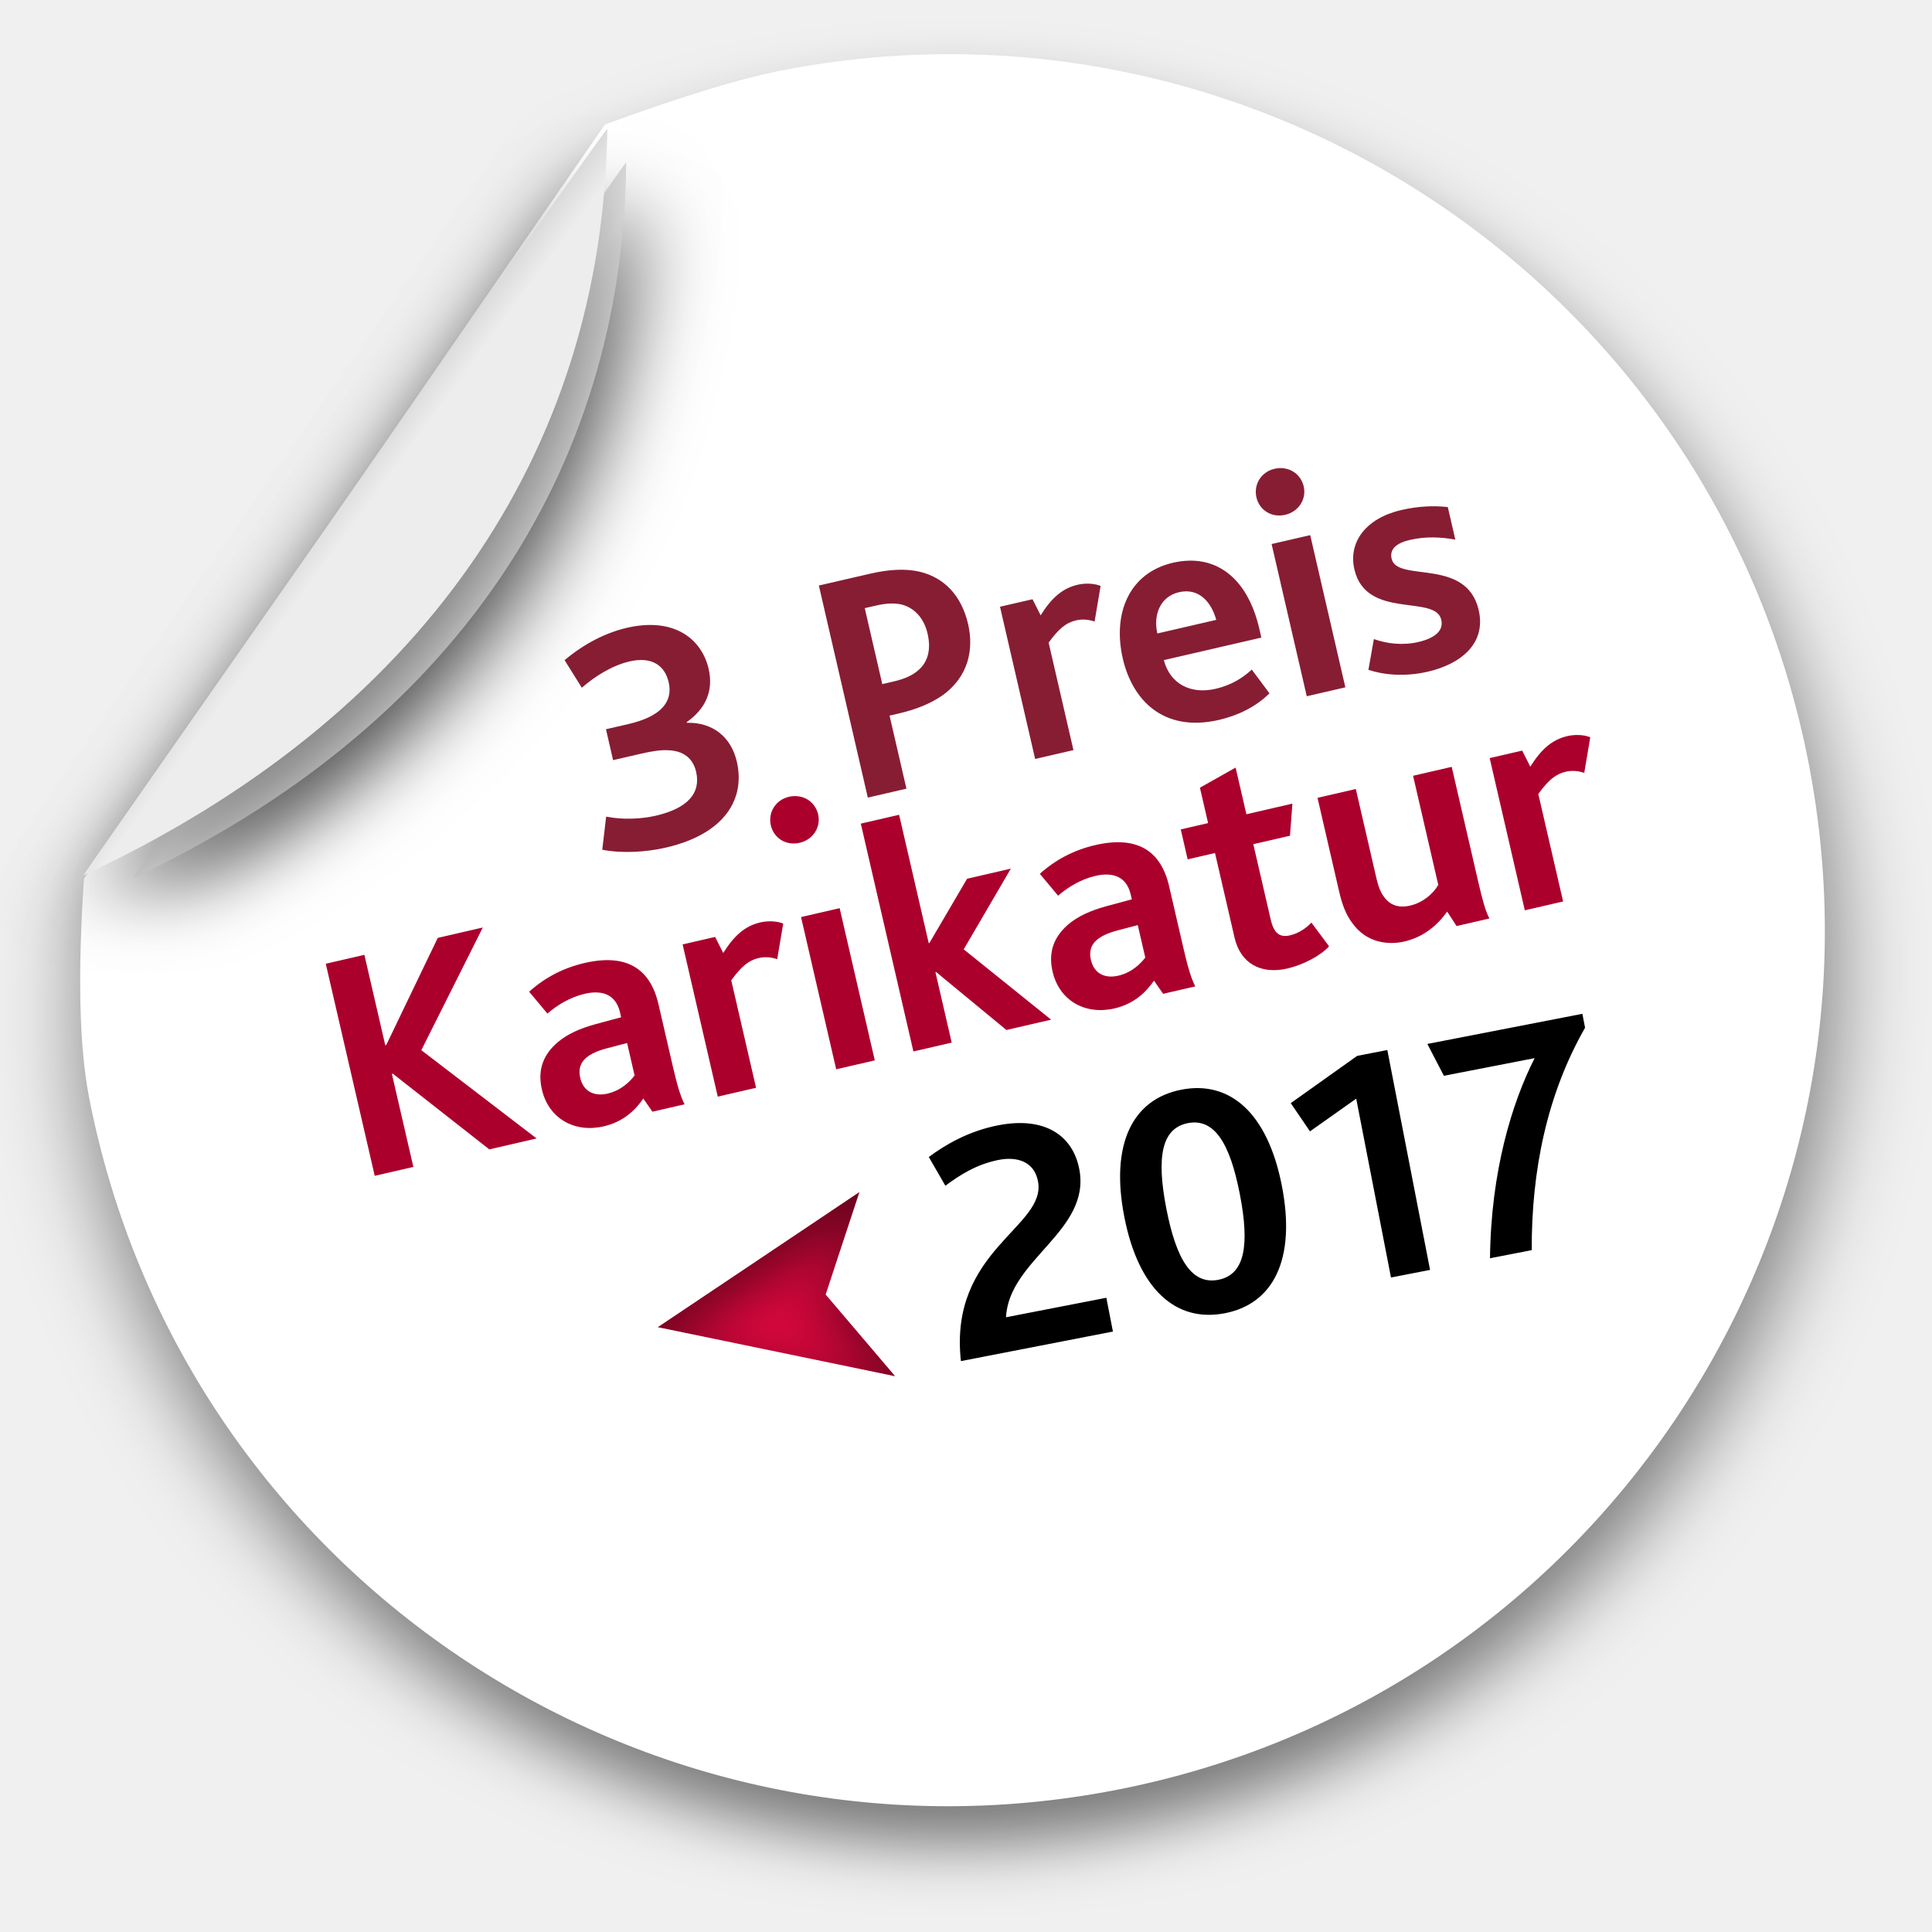
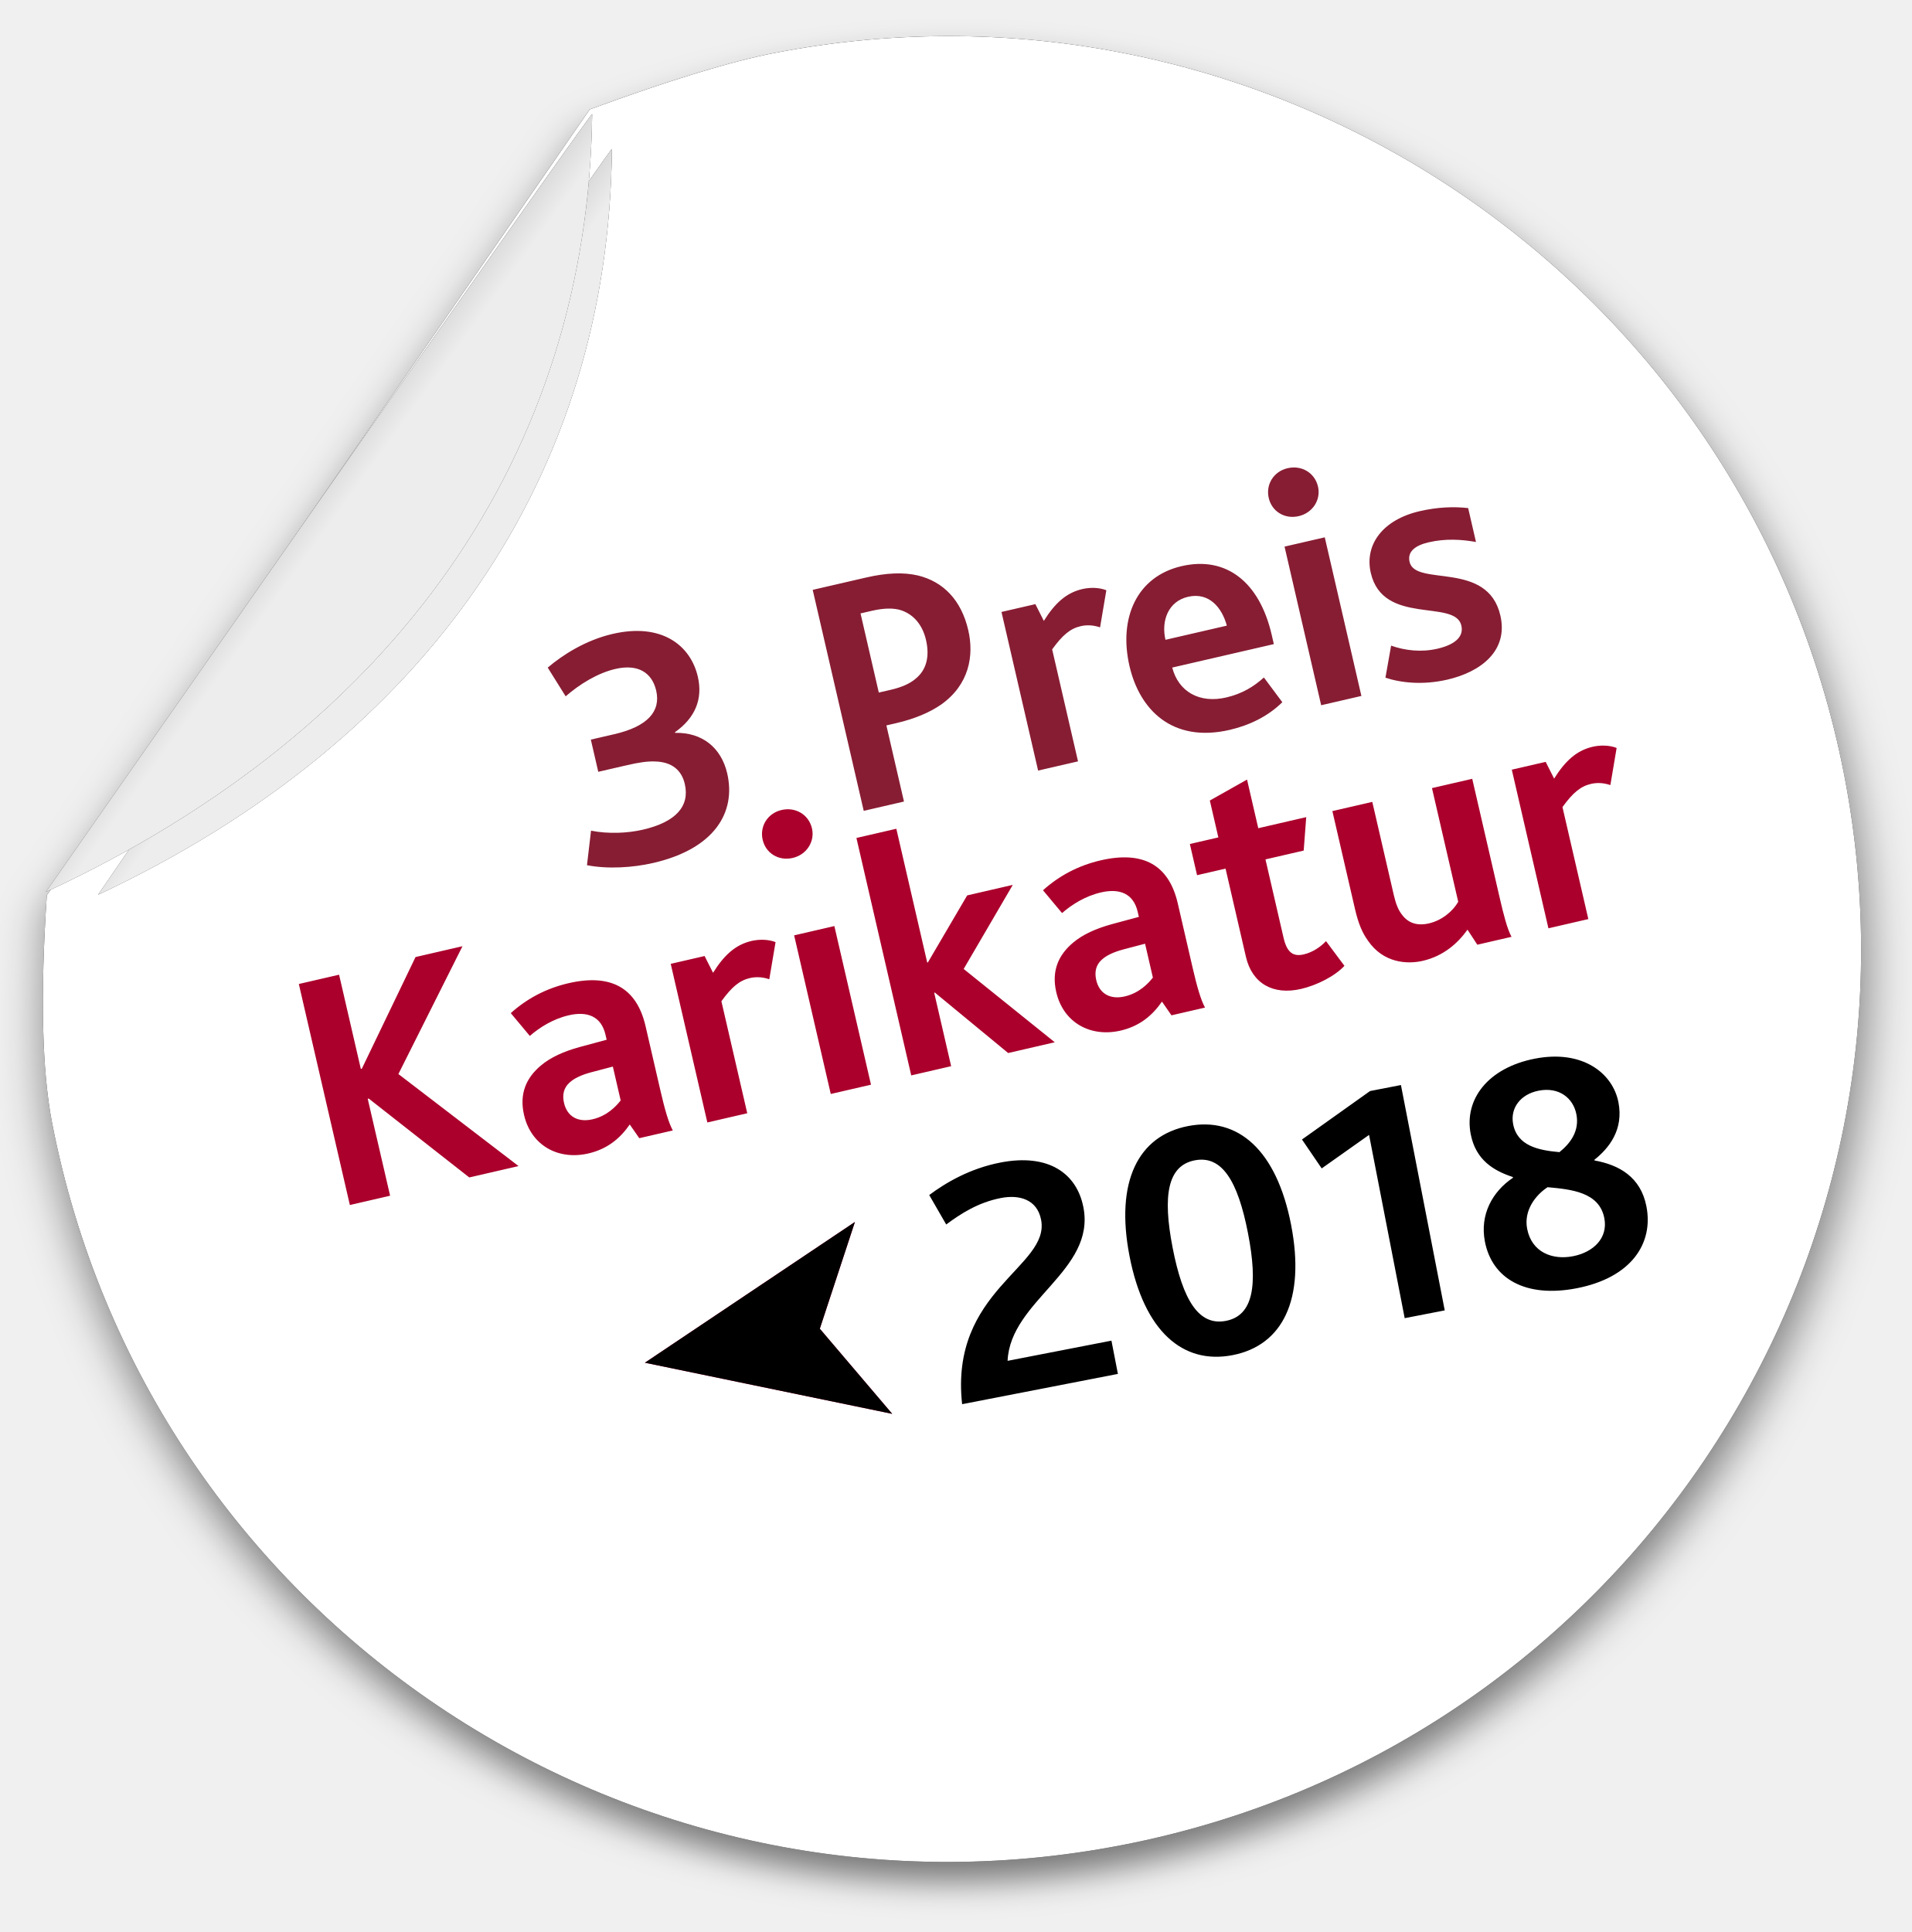
- <svg xmlns="http://www.w3.org/2000/svg" xmlns:xlink="http://www.w3.org/1999/xlink" width="99px" height="99px" viewBox="0 0 99 99" version="1.1">
+ <svg xmlns="http://www.w3.org/2000/svg" xmlns:xlink="http://www.w3.org/1999/xlink" width="94px" height="95px" viewBox="0 0 94 95" version="1.1">
  <defs>
    <path d="M44.882,89.763 C69.669,89.763 89.763,69.669 89.763,44.882 C89.763,20.094 69.669,0 44.882,0 C42.727,0 39.587,0.33 35.461,0.99 L1.882,33.828 C0.627,38.568 0,42.253 0,44.882 C0,69.669 20.094,89.763 44.882,89.763 Z" id="path-1" />
-     <filter x="-7.8%" y="-5.6%" width="115.6%" height="115.6%" filterUnits="objectBoundingBox" id="filter-2">
-       <feOffset dx="0" dy="2" in="SourceAlpha" result="shadowOffsetOuter1" />
-       <feGaussianBlur stdDeviation="2" in="shadowOffsetOuter1" result="shadowBlurOuter1" />
+     <filter x="-3.9%" y="-2.8%" width="107.8%" height="107.8%" filterUnits="objectBoundingBox" id="filter-2">
+       <feOffset dx="0" dy="1" in="SourceAlpha" result="shadowOffsetOuter1" />
+       <feGaussianBlur stdDeviation="1" in="shadowOffsetOuter1" result="shadowBlurOuter1" />
      <feColorMatrix values="0 0 0 0 0   0 0 0 0 0   0 0 0 0 0  0 0 0 0.5 0" type="matrix" in="shadowBlurOuter1" />
    </filter>
    <linearGradient x1="54.455%" y1="50%" x2="32.77%" y2="27.37%" id="linearGradient-3">
      <stop stop-color="#FFFFFF" stop-opacity="0.5" offset="0%" />
      <stop stop-color="#000000" stop-opacity="0.5" offset="100%" />
    </linearGradient>
-     <path d="M4.363,34.285 C21.851,29.868 32.966,18.757 36.155,3.118 C36.201,2.888 4.363,34.285 4.363,34.285 Z" id="path-4" />
-     <filter x="-22.0%" y="-16.0%" width="144.0%" height="144.9%" filterUnits="objectBoundingBox" id="filter-5">
-       <feOffset dx="0" dy="2" in="SourceAlpha" result="shadowOffsetOuter1" />
-       <feGaussianBlur stdDeviation="2" in="shadowOffsetOuter1" result="shadowBlurOuter1" />
-       <feColorMatrix values="0 0 0 0 0   0 0 0 0 0   0 0 0 0 0  0 0 0 0.5 0" type="matrix" in="shadowBlurOuter1" />
-     </filter>
-     <path d="M1.87,33.661 C20.386,29.068 32.155,17.512 35.531,1.248 C35.581,1.009 1.87,33.661 1.87,33.661 Z" id="path-6" />
-     <filter x="-20.8%" y="-15.4%" width="141.6%" height="143.2%" filterUnits="objectBoundingBox" id="filter-7">
-       <feOffset dx="0" dy="2" in="SourceAlpha" result="shadowOffsetOuter1" />
-       <feGaussianBlur stdDeviation="2" in="shadowOffsetOuter1" result="shadowBlurOuter1" />
-       <feColorMatrix values="0 0 0 0 0   0 0 0 0 0   0 0 0 0 0  0 0 0 0.5 0" type="matrix" in="shadowBlurOuter1" />
-     </filter>
-     <polygon id="path-8" points="26.362 62.004 37.82 66.792 35.124 62.004 37.82 57.181" />
-     <filter x="-17.5%" y="-20.8%" width="134.9%" height="141.6%" filterUnits="objectBoundingBox" id="filter-9">
-       <feGaussianBlur stdDeviation="1.5" in="SourceAlpha" result="shadowBlurInner1" />
-       <feOffset dx="0" dy="1" in="shadowBlurInner1" result="shadowOffsetInner1" />
-       <feComposite in="shadowOffsetInner1" in2="SourceAlpha" operator="arithmetic" k2="-1" k3="1" result="shadowInnerInner1" />
-       <feColorMatrix values="0 0 0 0 0   0 0 0 0 0   0 0 0 0 0  0 0 0 0.5 0" type="matrix" in="shadowInnerInner1" />
-     </filter>
  </defs>
-   <g id="Preisträger-/-winners" stroke="none" stroke-width="1" fill="none" fill-rule="evenodd">
-     <g id="Artboard-2" transform="translate(-394, -285)">
-       <g id="badge_cartoon_3" transform="translate(442.7596, 332.7596) rotate(-11) translate(-442.7596, -332.7596) translate(397.7596, 287.7596)">
-         <g id="Group-7" transform="translate(-0, 0)">
-           <g id="Oval-4">
-             <use fill="black" fill-opacity="1" filter="url(#filter-2)" xlink:href="#path-1" />
-             <use fill="#FFFFFF" fill-rule="evenodd" xlink:href="#path-1" />
+   <g id="Tournee-/-exhibition" stroke="none" stroke-width="1" fill="none" fill-rule="evenodd">
+     <g id="Artboard-Copy-10" transform="translate(-100, -83)">
+       <g id="badge_cartoon_3" transform="translate(94, 77)">
+         <g transform="translate(52.75963, 52.75963) rotate(-11) translate(-52.75963, -52.75963) translate(7.759628, 7.759628)">
+           <g id="Group-7" transform="translate(-0, -0)">
+             <g id="Oval-4">
+               <g id="path-1-link" fill="#000000">
+                 <path d="M44.882,89.763 C69.669,89.763 89.763,69.669 89.763,44.882 C89.763,20.094 69.669,0 44.882,0 C42.727,0 39.587,0.33 35.461,0.99 L1.882,33.828 C0.627,38.568 0,42.253 0,44.882 C0,69.669 20.094,89.763 44.882,89.763 Z" id="path-1" />
+               </g>
+               <g id="path-1-link">
+                 <g id="path-1">
+                   <use fill="black" fill-opacity="1" filter="url(#filter-2)" xlink:href="#path-1" />
+                   <use fill="#FFFFFF" fill-rule="evenodd" xlink:href="#path-1" />
+                 </g>
+               </g>
+             </g>
+             <g id="Oval-4-Copy" transform="translate(4, 3)">
+               <g id="path-4-link" fill="#000000">
+                 <path d="M0.363,31.285 C17.851,26.868 28.966,15.757 32.155,0.118 C32.201,-0.112 0.363,31.285 0.363,31.285 Z" id="path-4" />
+               </g>
+               <g id="path-4-link" fill="#DBDBDB">
+                 <path d="M0.363,31.285 C17.851,26.868 28.966,15.757 32.155,0.118 C32.201,-0.112 0.363,31.285 0.363,31.285 Z" id="path-4" />
+               </g>
+               <g id="path-4-link" fill="url(#linearGradient-3)">
+                 <path d="M0.363,31.285 C17.851,26.868 28.966,15.757 32.155,0.118 C32.201,-0.112 0.363,31.285 0.363,31.285 Z" id="path-4" />
+               </g>
+             </g>
+             <g id="Oval-4-Copy-2" transform="translate(1, 1)">
+               <g id="path-6-link" fill="#000000">
+                 <path d="M0.87,32.661 C19.386,28.068 31.155,16.512 34.531,0.248 C34.581,0.009 0.87,32.661 0.87,32.661 Z" id="path-6" />
+               </g>
+               <g id="path-6-link" fill="#DBDBDB">
+                 <path d="M0.87,32.661 C19.386,28.068 31.155,16.512 34.531,0.248 C34.581,0.009 0.87,32.661 0.87,32.661 Z" id="path-6" />
+               </g>
+               <g id="path-6-link" fill="url(#linearGradient-3)">
+                 <path d="M0.87,32.661 C19.386,28.068 31.155,16.512 34.531,0.248 C34.581,0.009 0.87,32.661 0.87,32.661 Z" id="path-6" />
+               </g>
+             </g>
          </g>
-           <g id="Oval-4-Copy">
-             <use fill="black" fill-opacity="1" filter="url(#filter-5)" xlink:href="#path-4" />
-             <use fill="#DBDBDB" fill-rule="evenodd" xlink:href="#path-4" />
-             <use fill="url(#linearGradient-3)" fill-rule="evenodd" xlink:href="#path-4" />
+           <path d="M41.285,66.982 C41.744,61.355 46.827,61.185 46.827,58.822 C46.827,57.785 45.994,57.394 45.093,57.394 C43.954,57.394 43.019,57.768 42.203,58.159 L41.659,56.578 C42.577,56.136 43.869,55.677 45.399,55.677 C47.813,55.677 48.986,56.918 48.986,58.618 C48.986,61.797 44.583,62.426 43.886,65.316 L49.088,65.316 L49.088,66.982 L41.285,66.982 Z M54.8,67.152 C52.301,67.152 50.754,65.163 50.754,61.406 C50.754,57.666 52.301,55.677 54.8,55.677 C57.299,55.677 58.846,57.666 58.846,61.406 C58.846,65.163 57.299,67.152 54.8,67.152 Z M54.8,65.435 C56.16,65.435 56.687,64.041 56.687,61.406 C56.687,58.788 56.16,57.394 54.8,57.394 C53.44,57.394 52.913,58.788 52.913,61.406 C52.913,64.041 53.44,65.435 54.8,65.435 Z M63.453,66.982 L63.453,57.802 L60.852,58.975 L60.172,57.394 L63.912,55.694 L65.459,55.694 L65.459,66.982 L63.453,66.982 Z M72.038,67.152 C69.471,67.152 68.043,65.894 68.043,64.041 C68.043,62.681 68.876,61.695 69.998,61.219 L69.998,61.185 C69.148,60.709 68.366,60.029 68.366,58.72 C68.366,56.986 69.811,55.677 72.174,55.677 C74.554,55.677 75.795,57.105 75.795,58.567 C75.795,59.944 74.911,60.692 74.095,61.117 L74.095,61.151 C75.234,61.593 76.169,62.375 76.169,63.854 C76.169,65.724 74.758,67.152 72.038,67.152 Z M72.157,65.571 C73.177,65.571 74.027,65.027 74.027,64.024 C74.027,62.715 72.684,62.324 71.579,62.001 C70.916,62.273 70.202,62.902 70.202,63.82 C70.202,64.993 71.12,65.571 72.157,65.571 Z M72.48,60.42 C73.092,60.097 73.653,59.587 73.653,58.754 C73.653,57.938 73.075,57.258 72.055,57.258 C71.137,57.258 70.508,57.836 70.508,58.635 C70.508,59.723 71.477,60.131 72.48,60.42 Z" id="2018" fill="#000000" />
+           <g id="Path-2" transform="translate(26, 57)">
+             <g id="path-8-link" fill="#D8073D">
+               <polygon id="path-8" points="0.362 5.004 11.82 9.792 9.124 5.004 11.82 0.181" />
+             </g>
+             <g id="path-8-link" fill="#000000">
+               <polygon id="path-8" points="0.362 5.004 11.82 9.792 9.124 5.004 11.82 0.181" />
+             </g>
          </g>
-           <g id="Oval-4-Copy-2">
-             <use fill="black" fill-opacity="1" filter="url(#filter-7)" xlink:href="#path-6" />
-             <use fill="#DBDBDB" fill-rule="evenodd" xlink:href="#path-6" />
-             <use fill="url(#linearGradient-3)" fill-rule="evenodd" xlink:href="#path-6" />
-           </g>
+           <path d="M13.338,50.48 L15.369,50.48 L15.369,45.589 L15.419,45.589 L19.363,50.48 L21.85,50.48 L17.112,44.743 L21.596,39.327 L19.227,39.327 L15.419,44.083 L15.369,44.083 L15.369,39.327 L13.338,39.327 L13.338,50.48 Z M27.943,50.48 L27.638,49.718 C27.063,50.243 26.335,50.649 25.336,50.649 C23.813,50.649 22.679,49.633 22.679,48.093 C22.679,47.01 23.204,46.333 24.033,45.91 C24.592,45.623 25.286,45.487 26.098,45.453 L27.469,45.403 L27.469,45.149 C27.469,44.218 26.859,43.812 25.929,43.812 C25.133,43.812 24.406,44.066 23.83,44.37 L23.17,43.067 C24.118,42.543 25.15,42.272 26.267,42.272 C28.416,42.272 29.483,43.253 29.483,45.183 L29.483,48.432 C29.483,49.363 29.516,50.057 29.635,50.48 L27.943,50.48 Z M27.469,46.757 L26.386,46.79 C25.861,46.807 25.489,46.892 25.218,47.044 C24.879,47.23 24.727,47.552 24.727,47.958 C24.727,48.652 25.184,49.058 25.912,49.058 C26.656,49.058 27.198,48.686 27.469,48.466 L27.469,46.757 Z M31.378,50.48 L33.392,50.48 L33.392,44.827 C34.052,44.252 34.492,44.032 35.016,44.032 C35.253,44.032 35.575,44.083 35.93,44.303 L36.641,42.593 C36.319,42.373 35.879,42.272 35.507,42.272 C34.695,42.272 34.035,42.644 33.307,43.372 L33.087,42.475 L31.378,42.475 L31.378,50.48 Z M37.606,50.48 L39.636,50.48 L39.636,42.475 L37.606,42.475 L37.606,50.48 Z M38.391,38.75 C39.101,38.75 39.643,38.209 39.643,37.549 C39.643,36.855 39.101,36.33 38.391,36.33 C37.68,36.33 37.155,36.872 37.155,37.549 C37.155,38.226 37.68,38.75 38.391,38.75 Z M41.667,50.48 L43.681,50.48 L43.681,46.773 L43.715,46.773 L46.558,50.48 L48.91,50.48 L45.356,45.961 L48.639,42.475 L46.338,42.475 L43.715,45.25 L43.681,45.25 L43.681,38.498 L41.667,38.498 L41.667,50.48 Z M54.799,50.48 L54.495,49.718 C53.919,50.243 53.192,50.649 52.193,50.649 C50.67,50.649 49.536,49.633 49.536,48.093 C49.536,47.01 50.061,46.333 50.89,45.91 C51.449,45.623 52.143,45.487 52.955,45.453 L54.326,45.403 L54.326,45.149 C54.326,44.218 53.716,43.812 52.786,43.812 C51.99,43.812 51.263,44.066 50.687,44.37 L50.027,43.067 C50.975,42.543 52.007,42.272 53.124,42.272 C55.273,42.272 56.339,43.253 56.339,45.183 L56.339,48.432 C56.339,49.363 56.373,50.057 56.492,50.48 L54.799,50.48 Z M54.326,46.757 L53.243,46.79 C52.718,46.807 52.346,46.892 52.075,47.044 C51.736,47.23 51.584,47.552 51.584,47.958 C51.584,48.652 52.041,49.058 52.769,49.058 C53.513,49.058 54.055,48.686 54.326,48.466 L54.326,46.757 Z M61.298,50.649 C62.093,50.649 63.058,50.412 63.633,50.023 L63.024,48.635 C62.719,48.838 62.279,49.024 61.806,49.024 C61.281,49.024 61.027,48.753 61.027,48.009 L61.027,44.049 L62.956,44.049 L63.447,42.475 L61.027,42.475 L61.027,40.021 L59.013,40.613 L59.013,42.475 L57.575,42.475 L57.575,44.049 L59.013,44.049 L59.013,48.5 C59.013,49.837 59.876,50.649 61.298,50.649 Z M67.441,50.649 C68.49,50.649 69.319,50.192 69.929,49.65 L70.233,50.48 L71.959,50.48 C71.841,50.057 71.824,49.363 71.824,48.5 L71.824,42.475 L69.793,42.475 L69.793,48.212 C69.438,48.601 68.812,48.923 68.152,48.923 C67.543,48.923 67.153,48.669 66.95,48.195 C66.832,47.941 66.781,47.62 66.781,47.197 L66.781,42.475 L64.767,42.475 L64.767,47.4 C64.767,48.144 64.852,48.635 65.038,49.075 C65.529,50.327 66.663,50.649 67.441,50.649 Z M73.821,50.48 L75.835,50.48 L75.835,44.827 C76.495,44.252 76.935,44.032 77.459,44.032 C77.696,44.032 78.018,44.083 78.373,44.303 L79.084,42.593 C78.763,42.373 78.323,42.272 77.95,42.272 C77.138,42.272 76.478,42.644 75.75,43.372 L75.53,42.475 L73.821,42.475 L73.821,50.48 Z" id="Karikatur" fill="#AB002C" fill-rule="nonzero" transform="translate(46.211, 43.4896) rotate(-2) translate(-46.211, -43.4896) " />
+           <path d="M28.035,36.637 C28.983,37.06 30.202,37.263 31.234,37.263 C34.348,37.263 35.769,35.74 35.769,33.794 C35.769,32.491 35.025,31.543 33.722,31.272 L33.722,31.239 C34.839,30.782 35.431,29.969 35.431,28.835 C35.431,27.262 34.314,25.84 31.826,25.84 C30.455,25.84 29.186,26.297 28.34,26.737 L28.882,28.311 C29.677,27.888 30.659,27.549 31.572,27.549 C32.723,27.549 33.282,28.142 33.282,29.039 C33.282,30.088 32.469,30.663 30.794,30.663 L29.609,30.663 L29.609,32.288 L31.082,32.288 C31.64,32.288 32.097,32.322 32.452,32.423 C33.231,32.626 33.62,33.117 33.62,33.828 C33.62,34.962 32.757,35.554 31.099,35.554 C30.337,35.554 29.406,35.385 28.611,35.029 L28.035,36.637 Z M41.895,37.094 L41.895,25.942 L44.586,25.942 C45.619,25.942 46.431,26.094 47.091,26.415 C48.242,26.991 48.902,28.074 48.902,29.597 C48.902,30.883 48.343,32.22 46.769,32.863 C46.16,33.1 45.399,33.252 44.4,33.252 L43.926,33.252 L43.926,37.094 L41.895,37.094 Z M43.926,31.594 L44.535,31.594 C45.077,31.594 45.517,31.509 45.839,31.34 C46.465,31.035 46.769,30.426 46.769,29.597 C46.769,28.869 46.482,28.243 45.889,27.888 C45.568,27.702 45.111,27.6 44.502,27.6 L43.926,27.6 L43.926,31.594 Z M50.695,37.094 L52.709,37.094 L52.709,31.442 C53.369,30.866 53.809,30.646 54.334,30.646 C54.571,30.646 54.892,30.697 55.248,30.917 L55.959,29.208 C55.637,28.988 55.197,28.886 54.825,28.886 C54.012,28.886 53.352,29.259 52.625,29.986 L52.405,29.089 L50.695,29.089 L50.695,37.094 Z M60.325,37.263 C57.397,37.263 56.229,35.266 56.229,33.1 C56.229,30.697 57.549,28.886 59.834,28.886 C62.085,28.886 63.388,30.511 63.388,33.168 L63.388,33.642 L58.26,33.642 C58.294,34.877 59.174,35.672 60.511,35.672 C61.323,35.672 61.966,35.452 62.542,35.131 L63.151,36.519 C62.305,37.043 61.306,37.263 60.325,37.263 Z M58.243,32.237 L61.34,32.237 C61.306,31.323 60.866,30.426 59.8,30.426 C58.802,30.426 58.243,31.272 58.243,32.237 Z M64.979,37.094 L67.009,37.094 L67.009,29.089 L64.979,29.089 L64.979,37.094 Z M65.994,27.786 C66.705,27.786 67.246,27.245 67.246,26.585 C67.246,25.891 66.705,25.366 65.994,25.366 C65.283,25.366 64.759,25.908 64.759,26.585 C64.759,27.262 65.283,27.786 65.994,27.786 Z M68.363,36.485 C69.023,36.891 70.055,37.263 71.308,37.263 C73.034,37.263 74.557,36.535 74.557,34.775 C74.557,31.983 70.8,32.474 70.8,31.205 C70.8,30.68 71.257,30.477 71.934,30.477 C72.78,30.477 73.525,30.697 74.202,30.985 L74.202,29.275 C73.542,29.039 72.746,28.886 71.849,28.886 C69.971,28.886 68.82,29.885 68.82,31.306 C68.82,33.98 72.577,33.472 72.577,34.826 C72.577,35.435 71.985,35.672 71.172,35.672 C70.36,35.672 69.599,35.402 68.989,35.012 L68.363,36.485 Z" id="3-Preis" fill="#871D33" fill-rule="nonzero" transform="translate(51.29623, 31.31467) rotate(-2) translate(-51.29623, -31.31467) " />
        </g>
-         <path d="M41.276,66.674 L49.211,66.674 L49.211,64.91 L43.973,64.91 C44.681,62.023 49.107,61.401 49.107,58.168 C49.107,56.439 47.914,55.177 45.459,55.177 C43.903,55.177 42.59,55.644 41.656,56.094 L42.209,57.701 C43.039,57.304 43.99,56.923 45.148,56.923 C46.064,56.923 46.911,57.321 46.911,58.376 C46.911,60.779 41.742,60.952 41.276,66.674 Z M55.019,66.847 C52.478,66.847 50.905,64.824 50.905,61.003 C50.905,57.2 52.478,55.177 55.019,55.177 C57.561,55.177 59.134,57.2 59.134,61.003 C59.134,64.824 57.561,66.847 55.019,66.847 Z M55.019,65.101 C56.402,65.101 56.938,63.683 56.938,61.003 C56.938,58.341 56.402,56.923 55.019,56.923 C53.636,56.923 53.1,58.341 53.1,61.003 C53.1,63.683 53.636,65.101 55.019,65.101 Z M63.726,66.674 L65.766,66.674 L65.766,55.195 L64.193,55.195 L60.389,56.923 L61.081,58.531 L63.726,57.338 L63.726,66.674 Z M68.895,66.674 L71.073,66.674 C71.834,62.68 73.355,58.998 75.931,56.007 L75.931,55.281 L67.84,55.281 L68.359,57.044 L73.096,57.044 C71.523,59.067 69.794,62.3 68.895,66.674 Z" id="2017" fill="#000000" />
-         <g id="Path-2">
-           <use fill="#D8073D" fill-rule="evenodd" xlink:href="#path-8" />
-           <use fill="black" fill-opacity="1" filter="url(#filter-9)" xlink:href="#path-8" />
-         </g>
-         <path d="M13.338,50.48 L15.369,50.48 L15.369,45.589 L15.419,45.589 L19.363,50.48 L21.85,50.48 L17.112,44.743 L21.596,39.327 L19.227,39.327 L15.419,44.083 L15.369,44.083 L15.369,39.327 L13.338,39.327 L13.338,50.48 Z M27.943,50.48 L27.638,49.718 C27.063,50.243 26.335,50.649 25.336,50.649 C23.813,50.649 22.679,49.633 22.679,48.093 C22.679,47.01 23.204,46.333 24.033,45.91 C24.592,45.623 25.286,45.487 26.098,45.453 L27.469,45.403 L27.469,45.149 C27.469,44.218 26.859,43.812 25.929,43.812 C25.133,43.812 24.406,44.066 23.83,44.37 L23.17,43.067 C24.118,42.543 25.15,42.272 26.267,42.272 C28.416,42.272 29.483,43.253 29.483,45.183 L29.483,48.432 C29.483,49.363 29.516,50.057 29.635,50.48 L27.943,50.48 Z M27.469,46.757 L26.386,46.79 C25.861,46.807 25.489,46.892 25.218,47.044 C24.879,47.23 24.727,47.552 24.727,47.958 C24.727,48.652 25.184,49.058 25.912,49.058 C26.656,49.058 27.198,48.686 27.469,48.466 L27.469,46.757 Z M31.378,50.48 L33.392,50.48 L33.392,44.827 C34.052,44.252 34.492,44.032 35.016,44.032 C35.253,44.032 35.575,44.083 35.93,44.303 L36.641,42.593 C36.319,42.373 35.879,42.272 35.507,42.272 C34.695,42.272 34.035,42.644 33.307,43.372 L33.087,42.475 L31.378,42.475 L31.378,50.48 Z M37.606,50.48 L39.636,50.48 L39.636,42.475 L37.606,42.475 L37.606,50.48 Z M38.391,38.75 C39.101,38.75 39.643,38.209 39.643,37.549 C39.643,36.855 39.101,36.33 38.391,36.33 C37.68,36.33 37.155,36.872 37.155,37.549 C37.155,38.226 37.68,38.75 38.391,38.75 Z M41.667,50.48 L43.681,50.48 L43.681,46.773 L43.715,46.773 L46.558,50.48 L48.91,50.48 L45.356,45.961 L48.639,42.475 L46.338,42.475 L43.715,45.25 L43.681,45.25 L43.681,38.498 L41.667,38.498 L41.667,50.48 Z M54.799,50.48 L54.495,49.718 C53.919,50.243 53.192,50.649 52.193,50.649 C50.67,50.649 49.536,49.633 49.536,48.093 C49.536,47.01 50.061,46.333 50.89,45.91 C51.449,45.623 52.143,45.487 52.955,45.453 L54.326,45.403 L54.326,45.149 C54.326,44.218 53.716,43.812 52.786,43.812 C51.99,43.812 51.263,44.066 50.687,44.37 L50.027,43.067 C50.975,42.543 52.007,42.272 53.124,42.272 C55.273,42.272 56.339,43.253 56.339,45.183 L56.339,48.432 C56.339,49.363 56.373,50.057 56.492,50.48 L54.799,50.48 Z M54.326,46.757 L53.243,46.79 C52.718,46.807 52.346,46.892 52.075,47.044 C51.736,47.23 51.584,47.552 51.584,47.958 C51.584,48.652 52.041,49.058 52.769,49.058 C53.513,49.058 54.055,48.686 54.326,48.466 L54.326,46.757 Z M61.298,50.649 C62.093,50.649 63.058,50.412 63.633,50.023 L63.024,48.635 C62.719,48.838 62.279,49.024 61.806,49.024 C61.281,49.024 61.027,48.753 61.027,48.009 L61.027,44.049 L62.956,44.049 L63.447,42.475 L61.027,42.475 L61.027,40.021 L59.013,40.613 L59.013,42.475 L57.575,42.475 L57.575,44.049 L59.013,44.049 L59.013,48.5 C59.013,49.837 59.876,50.649 61.298,50.649 Z M67.441,50.649 C68.49,50.649 69.319,50.192 69.929,49.65 L70.233,50.48 L71.959,50.48 C71.841,50.057 71.824,49.363 71.824,48.5 L71.824,42.475 L69.793,42.475 L69.793,48.212 C69.438,48.601 68.812,48.923 68.152,48.923 C67.543,48.923 67.153,48.669 66.95,48.195 C66.832,47.941 66.781,47.62 66.781,47.197 L66.781,42.475 L64.767,42.475 L64.767,47.4 C64.767,48.144 64.852,48.635 65.038,49.075 C65.529,50.327 66.663,50.649 67.441,50.649 Z M73.821,50.48 L75.835,50.48 L75.835,44.827 C76.495,44.252 76.935,44.032 77.459,44.032 C77.696,44.032 78.018,44.083 78.373,44.303 L79.084,42.593 C78.763,42.373 78.323,42.272 77.95,42.272 C77.138,42.272 76.478,42.644 75.75,43.372 L75.53,42.475 L73.821,42.475 L73.821,50.48 Z" id="Karikatur" fill="#AB002C" transform="translate(46.211, 43.4896) rotate(-2) translate(-46.211, -43.4896) " />
-         <path d="M28.035,36.637 C28.983,37.06 30.202,37.263 31.234,37.263 C34.348,37.263 35.769,35.74 35.769,33.794 C35.769,32.491 35.025,31.543 33.722,31.272 L33.722,31.239 C34.839,30.782 35.431,29.969 35.431,28.835 C35.431,27.262 34.314,25.84 31.826,25.84 C30.455,25.84 29.186,26.297 28.34,26.737 L28.882,28.311 C29.677,27.888 30.659,27.549 31.572,27.549 C32.723,27.549 33.282,28.142 33.282,29.039 C33.282,30.088 32.469,30.663 30.794,30.663 L29.609,30.663 L29.609,32.288 L31.082,32.288 C31.64,32.288 32.097,32.322 32.452,32.423 C33.231,32.626 33.62,33.117 33.62,33.828 C33.62,34.962 32.757,35.554 31.099,35.554 C30.337,35.554 29.406,35.385 28.611,35.029 L28.035,36.637 Z M41.895,37.094 L41.895,25.942 L44.586,25.942 C45.619,25.942 46.431,26.094 47.091,26.415 C48.242,26.991 48.902,28.074 48.902,29.597 C48.902,30.883 48.343,32.22 46.769,32.863 C46.16,33.1 45.399,33.252 44.4,33.252 L43.926,33.252 L43.926,37.094 L41.895,37.094 Z M43.926,31.594 L44.535,31.594 C45.077,31.594 45.517,31.509 45.839,31.34 C46.465,31.035 46.769,30.426 46.769,29.597 C46.769,28.869 46.482,28.243 45.889,27.888 C45.568,27.702 45.111,27.6 44.502,27.6 L43.926,27.6 L43.926,31.594 Z M50.695,37.094 L52.709,37.094 L52.709,31.442 C53.369,30.866 53.809,30.646 54.334,30.646 C54.571,30.646 54.892,30.697 55.248,30.917 L55.959,29.208 C55.637,28.988 55.197,28.886 54.825,28.886 C54.012,28.886 53.352,29.259 52.625,29.986 L52.405,29.089 L50.695,29.089 L50.695,37.094 Z M60.325,37.263 C57.397,37.263 56.229,35.266 56.229,33.1 C56.229,30.697 57.549,28.886 59.834,28.886 C62.085,28.886 63.388,30.511 63.388,33.168 L63.388,33.642 L58.26,33.642 C58.294,34.877 59.174,35.672 60.511,35.672 C61.323,35.672 61.966,35.452 62.542,35.131 L63.151,36.519 C62.305,37.043 61.306,37.263 60.325,37.263 Z M58.243,32.237 L61.34,32.237 C61.306,31.323 60.866,30.426 59.8,30.426 C58.802,30.426 58.243,31.272 58.243,32.237 Z M64.979,37.094 L67.009,37.094 L67.009,29.089 L64.979,29.089 L64.979,37.094 Z M65.994,27.786 C66.705,27.786 67.246,27.245 67.246,26.585 C67.246,25.891 66.705,25.366 65.994,25.366 C65.283,25.366 64.759,25.908 64.759,26.585 C64.759,27.262 65.283,27.786 65.994,27.786 Z M68.363,36.485 C69.023,36.891 70.055,37.263 71.308,37.263 C73.034,37.263 74.557,36.535 74.557,34.775 C74.557,31.983 70.8,32.474 70.8,31.205 C70.8,30.68 71.257,30.477 71.934,30.477 C72.78,30.477 73.525,30.697 74.202,30.985 L74.202,29.275 C73.542,29.039 72.746,28.886 71.849,28.886 C69.971,28.886 68.82,29.885 68.82,31.306 C68.82,33.98 72.577,33.472 72.577,34.826 C72.577,35.435 71.985,35.672 71.172,35.672 C70.36,35.672 69.599,35.402 68.989,35.012 L68.363,36.485 Z" id="3-Preis" fill="#871D33" transform="translate(51.29623, 31.31467) rotate(-2) translate(-51.29623, -31.31467) " />
      </g>
    </g>
  </g>
</svg>
